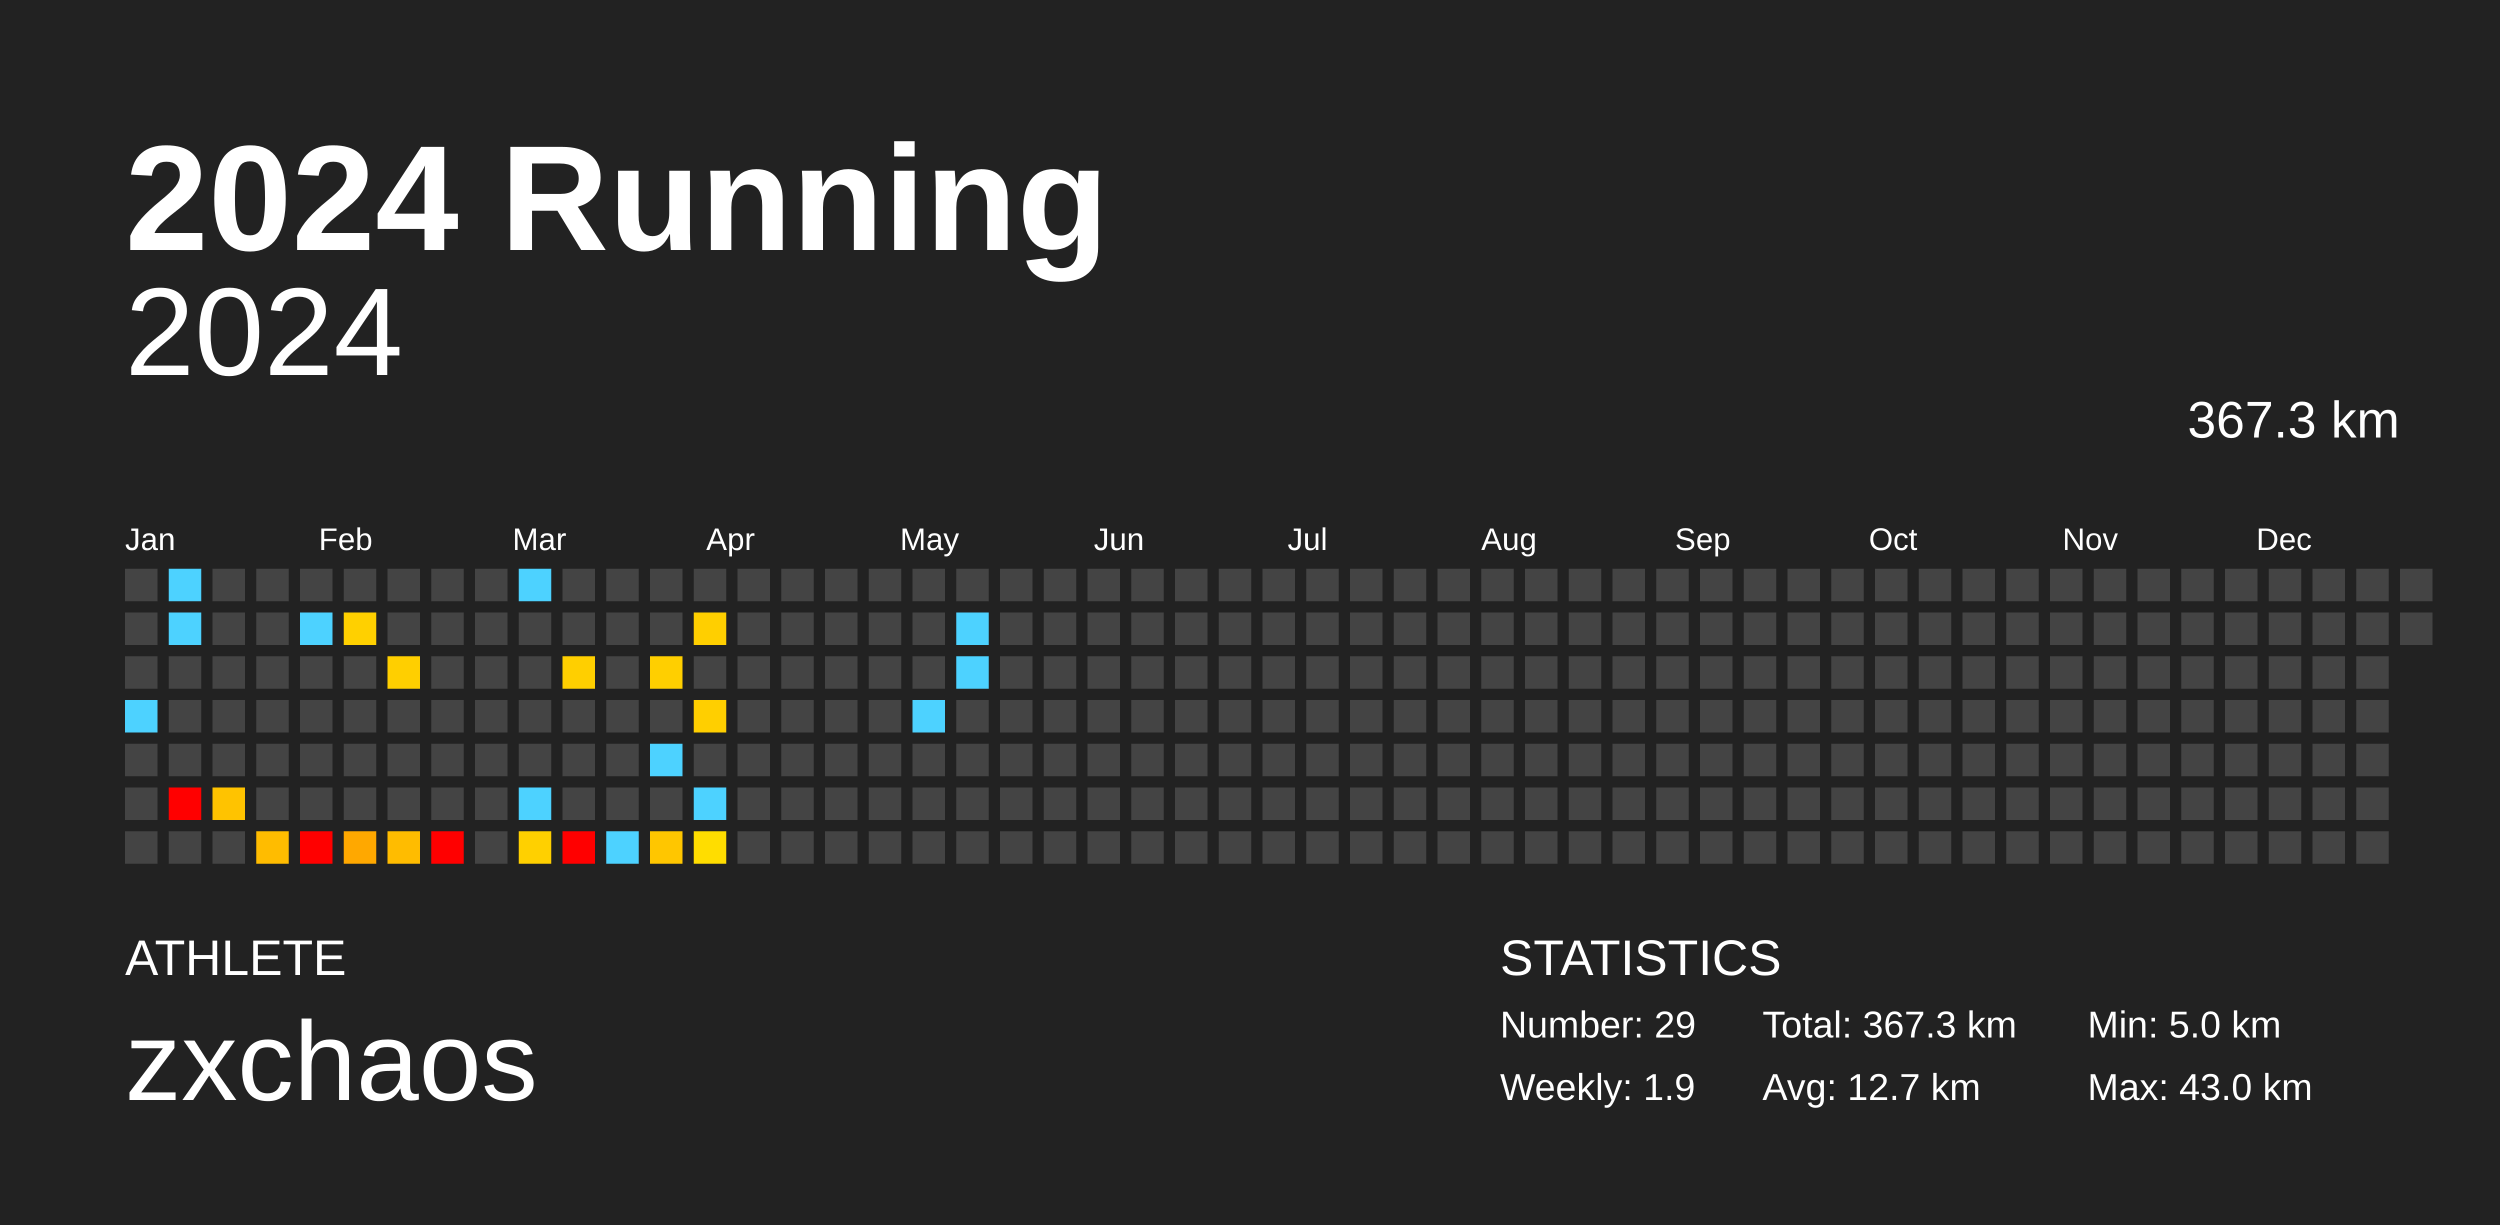
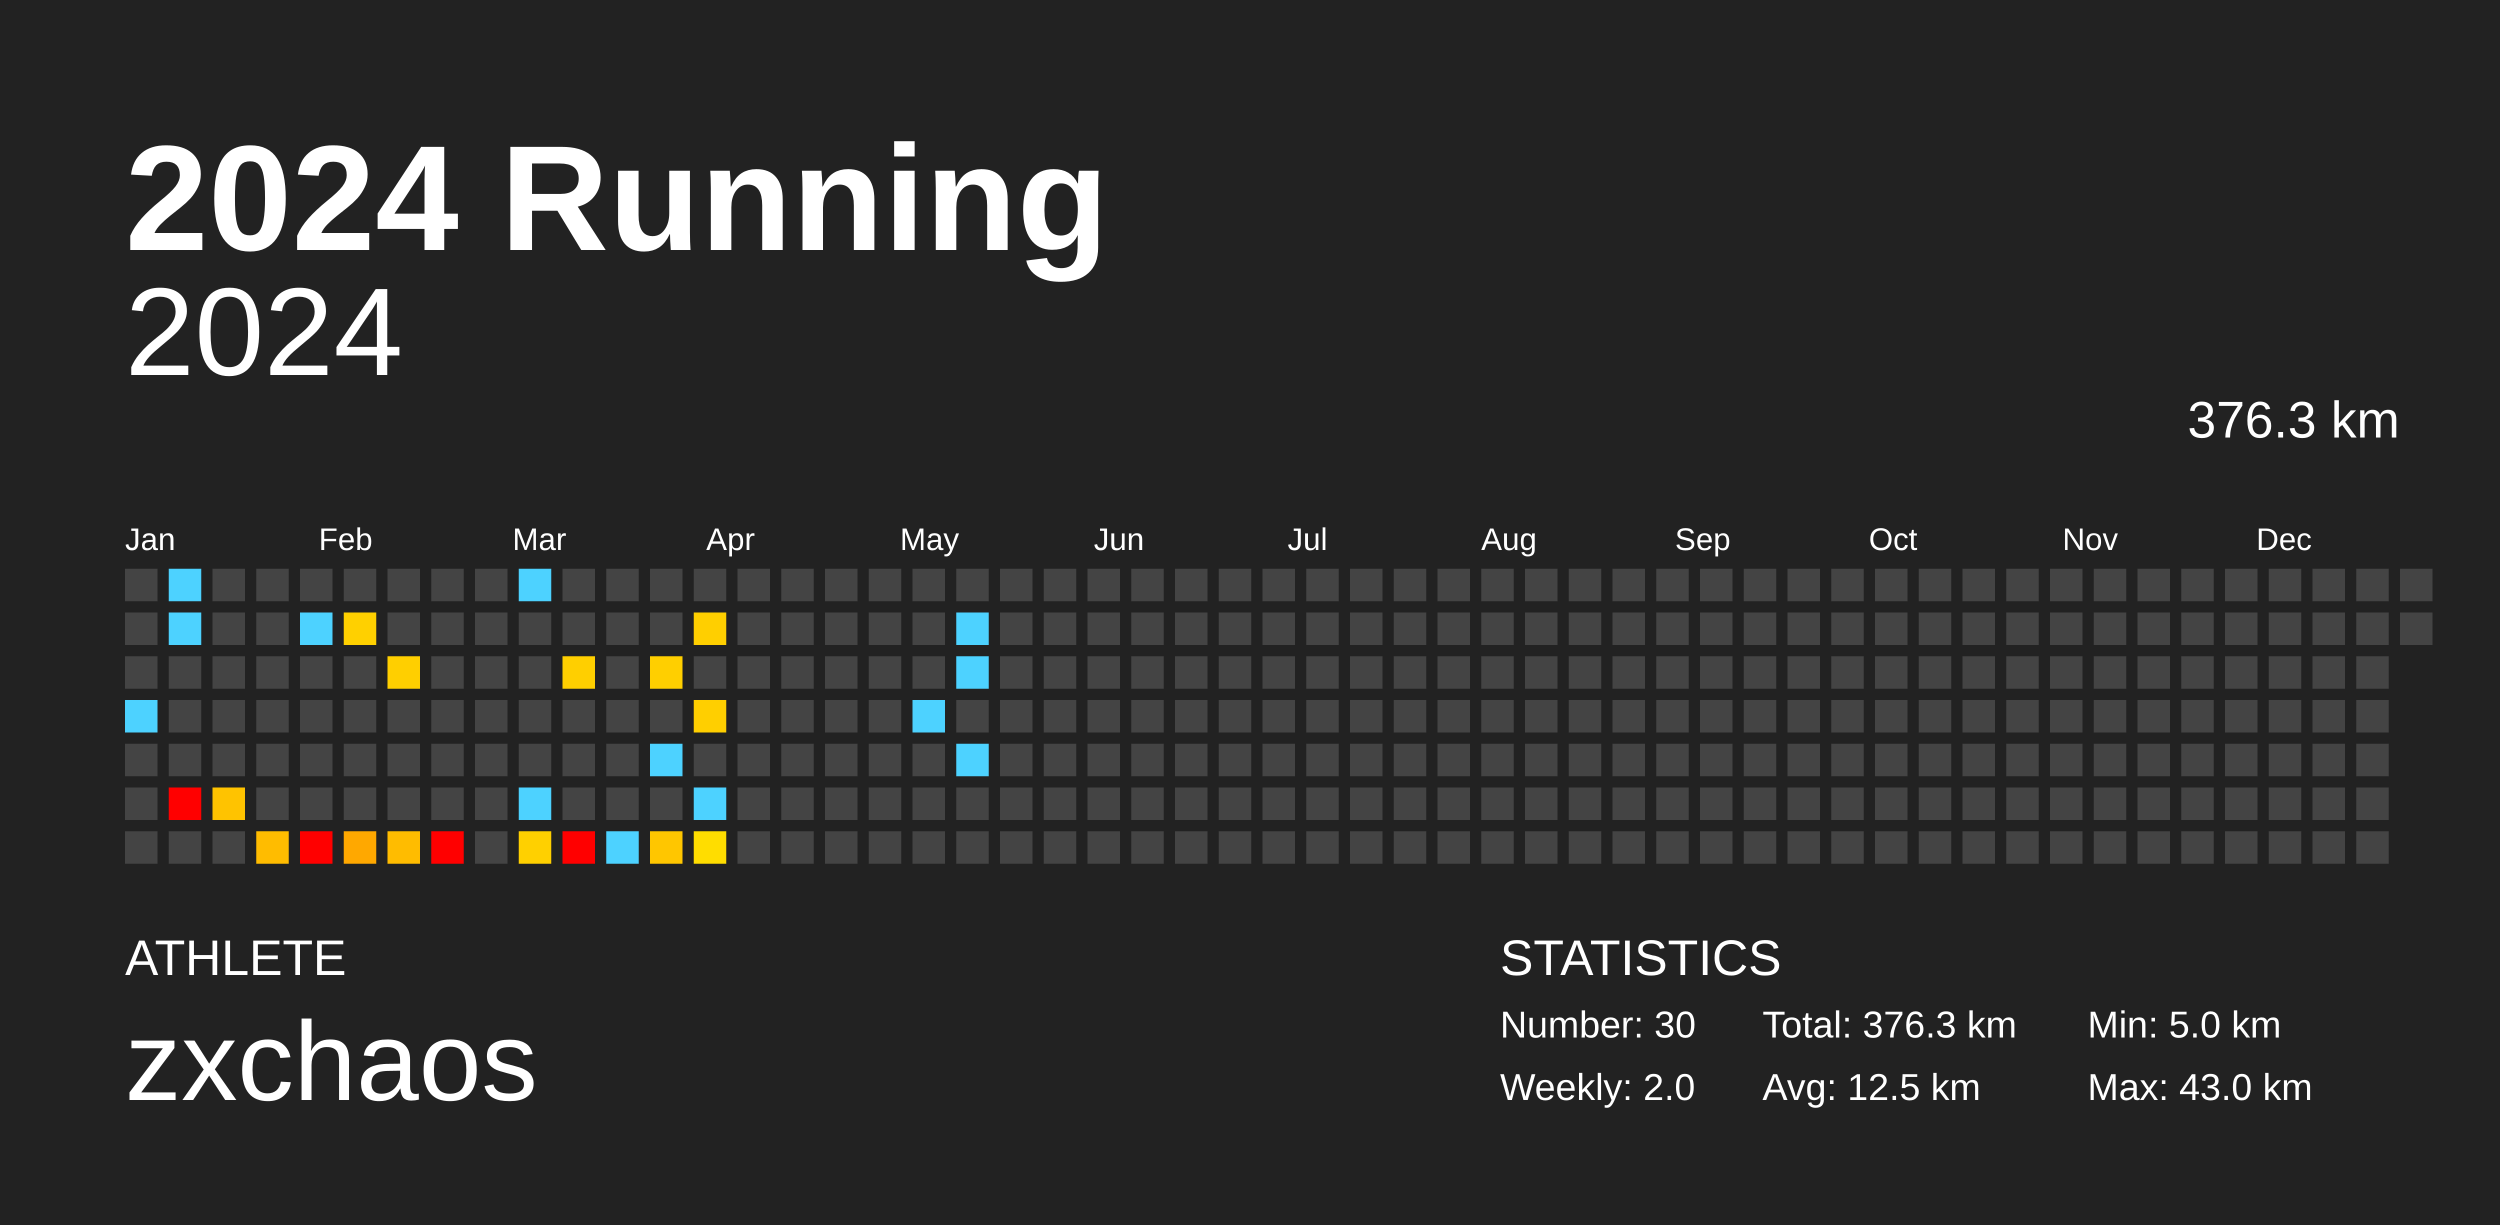
<svg xmlns="http://www.w3.org/2000/svg" baseProfile="full" height="98mm" version="1.1" viewBox="0,0,200,98" width="200mm">
  <defs />
  <rect fill="#222222" height="98" width="200" x="0" y="0" />
  <text fill="#FFFFFF" style="font-size:12px; font-family:Arial; font-weight:bold;" x="10" y="20">2024 Running</text>
  <text fill="#FFFFFF" style="font-size:4px; font-family:Arial" x="10" y="78">ATHLETE</text>
  <text fill="#FFFFFF" style="font-size:9px; font-family:Arial" x="10" y="88">zxchaos</text>
  <text fill="#FFFFFF" style="font-size:4px; font-family:Arial" x="120" y="78">STATISTICS</text>
-   <text fill="#FFFFFF" style="font-size:3px; font-family:Arial" x="120" y="83">Number: 29</text>
-   <text fill="#FFFFFF" style="font-size:3px; font-family:Arial" x="120" y="88">Weekly: 1.9</text>
-   <text fill="#FFFFFF" style="font-size:3px; font-family:Arial" x="141" y="83">Total: 367.3 km</text>
-   <text fill="#FFFFFF" style="font-size:3px; font-family:Arial" x="141" y="88">Avg: 12.7 km</text>
+   <text fill="#FFFFFF" style="font-size:3px; font-family:Arial" x="120" y="83">Number: 30</text>
+   <text fill="#FFFFFF" style="font-size:3px; font-family:Arial" x="120" y="88">Weekly: 2.0</text>
+   <text fill="#FFFFFF" style="font-size:3px; font-family:Arial" x="141" y="83">Total: 376.3 km</text>
+   <text fill="#FFFFFF" style="font-size:3px; font-family:Arial" x="141" y="88">Avg: 12.5 km</text>
  <text fill="#FFFFFF" style="font-size:3px; font-family:Arial" x="167" y="83">Min: 5.0 km</text>
  <text fill="#FFFFFF" style="font-size:3px; font-family:Arial" x="167" y="88">Max: 43.0 km</text>
  <text alignment-baseline="hanging" fill="#FFFFFF" style="font-size:10.0px; font-family:Arial;" x="10" y="30">2024</text>
-   <text alignment-baseline="hanging" fill="#FFFFFF" style="font-size:4.125px; font-family:Arial;" x="175" y="35">367.3 km</text>
+   <text alignment-baseline="hanging" fill="#FFFFFF" style="font-size:4.125px; font-family:Arial;" x="175" y="35">376.3 km</text>
  <text fill="#FFFFFF" style="font-size:2.5px; font-family:Arial" x="10.0" y="44">Jan</text>
  <text fill="#FFFFFF" style="font-size:2.5px; font-family:Arial" x="25.5" y="44">Feb</text>
  <text fill="#FFFFFF" style="font-size:2.5px; font-family:Arial" x="41.0" y="44">Mar</text>
  <text fill="#FFFFFF" style="font-size:2.5px; font-family:Arial" x="56.5" y="44">Apr</text>
  <text fill="#FFFFFF" style="font-size:2.5px; font-family:Arial" x="72.0" y="44">May</text>
  <text fill="#FFFFFF" style="font-size:2.5px; font-family:Arial" x="87.5" y="44">Jun</text>
  <text fill="#FFFFFF" style="font-size:2.5px; font-family:Arial" x="103.0" y="44">Jul</text>
  <text fill="#FFFFFF" style="font-size:2.5px; font-family:Arial" x="118.5" y="44">Aug</text>
  <text fill="#FFFFFF" style="font-size:2.5px; font-family:Arial" x="134.0" y="44">Sep</text>
  <text fill="#FFFFFF" style="font-size:2.5px; font-family:Arial" x="149.5" y="44">Oct</text>
  <text fill="#FFFFFF" style="font-size:2.5px; font-family:Arial" x="165.0" y="44">Nov</text>
  <text fill="#FFFFFF" style="font-size:2.5px; font-family:Arial" x="180.5" y="44">Dec</text>
  <rect fill="#444444" height="2.6" width="2.6" x="10.0" y="45.5" />
  <rect fill="#444444" height="2.6" width="2.6" x="10.0" y="49.0" />
  <rect fill="#444444" height="2.6" width="2.6" x="10.0" y="52.5" />
  <rect fill="#4dd2ff" height="2.6" width="2.6" x="10.0" y="56.0" />
  <rect fill="#444444" height="2.6" width="2.6" x="10.0" y="59.5" />
  <rect fill="#444444" height="2.6" width="2.6" x="10.0" y="63.0" />
  <rect fill="#444444" height="2.6" width="2.6" x="10.0" y="66.5" />
  <rect fill="#4dd2ff" height="2.6" width="2.6" x="13.5" y="45.5" />
  <rect fill="#4dd2ff" height="2.6" width="2.6" x="13.5" y="49.0" />
  <rect fill="#444444" height="2.6" width="2.6" x="13.5" y="52.5" />
  <rect fill="#444444" height="2.6" width="2.6" x="13.5" y="56.0" />
  <rect fill="#444444" height="2.6" width="2.6" x="13.5" y="59.5" />
  <rect fill="red" height="2.6" width="2.6" x="13.5" y="63.0" />
  <rect fill="#444444" height="2.6" width="2.6" x="13.5" y="66.5" />
  <rect fill="#444444" height="2.6" width="2.6" x="17.0" y="45.5" />
  <rect fill="#444444" height="2.6" width="2.6" x="17.0" y="49.0" />
  <rect fill="#444444" height="2.6" width="2.6" x="17.0" y="52.5" />
  <rect fill="#444444" height="2.6" width="2.6" x="17.0" y="56.0" />
  <rect fill="#444444" height="2.6" width="2.6" x="17.0" y="59.5" />
  <rect fill="#ffc300" height="2.6" width="2.6" x="17.0" y="63.0" />
  <rect fill="#444444" height="2.6" width="2.6" x="17.0" y="66.5" />
  <rect fill="#444444" height="2.6" width="2.6" x="20.5" y="45.5" />
  <rect fill="#444444" height="2.6" width="2.6" x="20.5" y="49.0" />
  <rect fill="#444444" height="2.6" width="2.6" x="20.5" y="52.5" />
  <rect fill="#444444" height="2.6" width="2.6" x="20.5" y="56.0" />
  <rect fill="#444444" height="2.6" width="2.6" x="20.5" y="59.5" />
  <rect fill="#444444" height="2.6" width="2.6" x="20.5" y="63.0" />
  <rect fill="#ffbc00" height="2.6" width="2.6" x="20.5" y="66.5" />
  <rect fill="#444444" height="2.6" width="2.6" x="24.0" y="45.5" />
  <rect fill="#4dd2ff" height="2.6" width="2.6" x="24.0" y="49.0" />
  <rect fill="#444444" height="2.6" width="2.6" x="24.0" y="52.5" />
  <rect fill="#444444" height="2.6" width="2.6" x="24.0" y="56.0" />
  <rect fill="#444444" height="2.6" width="2.6" x="24.0" y="59.5" />
  <rect fill="#444444" height="2.6" width="2.6" x="24.0" y="63.0" />
  <rect fill="red" height="2.6" width="2.6" x="24.0" y="66.5" />
  <rect fill="#444444" height="2.6" width="2.6" x="27.5" y="45.5" />
  <rect fill="#ffd000" height="2.6" width="2.6" x="27.5" y="49.0" />
  <rect fill="#444444" height="2.6" width="2.6" x="27.5" y="52.5" />
  <rect fill="#444444" height="2.6" width="2.6" x="27.5" y="56.0" />
  <rect fill="#444444" height="2.6" width="2.6" x="27.5" y="59.5" />
  <rect fill="#444444" height="2.6" width="2.6" x="27.5" y="63.0" />
  <rect fill="#ffa800" height="2.6" width="2.6" x="27.5" y="66.5" />
  <rect fill="#444444" height="2.6" width="2.6" x="31.0" y="45.5" />
  <rect fill="#444444" height="2.6" width="2.6" x="31.0" y="49.0" />
  <rect fill="#ffcf00" height="2.6" width="2.6" x="31.0" y="52.5" />
  <rect fill="#444444" height="2.6" width="2.6" x="31.0" y="56.0" />
  <rect fill="#444444" height="2.6" width="2.6" x="31.0" y="59.5" />
  <rect fill="#444444" height="2.6" width="2.6" x="31.0" y="63.0" />
  <rect fill="#ffbc00" height="2.6" width="2.6" x="31.0" y="66.5" />
  <rect fill="#444444" height="2.6" width="2.6" x="34.5" y="45.5" />
  <rect fill="#444444" height="2.6" width="2.6" x="34.5" y="49.0" />
  <rect fill="#444444" height="2.6" width="2.6" x="34.5" y="52.5" />
  <rect fill="#444444" height="2.6" width="2.6" x="34.5" y="56.0" />
  <rect fill="#444444" height="2.6" width="2.6" x="34.5" y="59.5" />
  <rect fill="#444444" height="2.6" width="2.6" x="34.5" y="63.0" />
  <rect fill="red" height="2.6" width="2.6" x="34.5" y="66.5" />
  <rect fill="#444444" height="2.6" width="2.6" x="38.0" y="45.5" />
  <rect fill="#444444" height="2.6" width="2.6" x="38.0" y="49.0" />
  <rect fill="#444444" height="2.6" width="2.6" x="38.0" y="52.5" />
  <rect fill="#444444" height="2.6" width="2.6" x="38.0" y="56.0" />
  <rect fill="#444444" height="2.6" width="2.6" x="38.0" y="59.5" />
  <rect fill="#444444" height="2.6" width="2.6" x="38.0" y="63.0" />
  <rect fill="#444444" height="2.6" width="2.6" x="38.0" y="66.5" />
  <rect fill="#4dd2ff" height="2.6" width="2.6" x="41.5" y="45.5" />
  <rect fill="#444444" height="2.6" width="2.6" x="41.5" y="49.0" />
  <rect fill="#444444" height="2.6" width="2.6" x="41.5" y="52.5" />
  <rect fill="#444444" height="2.6" width="2.6" x="41.5" y="56.0" />
  <rect fill="#444444" height="2.6" width="2.6" x="41.5" y="59.5" />
  <rect fill="#4dd2ff" height="2.6" width="2.6" x="41.5" y="63.0" />
  <rect fill="#ffd000" height="2.6" width="2.6" x="41.5" y="66.5" />
  <rect fill="#444444" height="2.6" width="2.6" x="45.0" y="45.5" />
  <rect fill="#444444" height="2.6" width="2.6" x="45.0" y="49.0" />
  <rect fill="#ffcf00" height="2.6" width="2.6" x="45.0" y="52.5" />
  <rect fill="#444444" height="2.6" width="2.6" x="45.0" y="56.0" />
  <rect fill="#444444" height="2.6" width="2.6" x="45.0" y="59.5" />
  <rect fill="#444444" height="2.6" width="2.6" x="45.0" y="63.0" />
  <rect fill="red" height="2.6" width="2.6" x="45.0" y="66.5" />
  <rect fill="#444444" height="2.6" width="2.6" x="48.5" y="45.5" />
  <rect fill="#444444" height="2.6" width="2.6" x="48.5" y="49.0" />
  <rect fill="#444444" height="2.6" width="2.6" x="48.5" y="52.5" />
  <rect fill="#444444" height="2.6" width="2.6" x="48.5" y="56.0" />
  <rect fill="#444444" height="2.6" width="2.6" x="48.5" y="59.5" />
  <rect fill="#444444" height="2.6" width="2.6" x="48.5" y="63.0" />
  <rect fill="#4dd2ff" height="2.6" width="2.6" x="48.5" y="66.5" />
  <rect fill="#444444" height="2.6" width="2.6" x="52.0" y="45.5" />
  <rect fill="#444444" height="2.6" width="2.6" x="52.0" y="49.0" />
  <rect fill="#ffcf00" height="2.6" width="2.6" x="52.0" y="52.5" />
  <rect fill="#444444" height="2.6" width="2.6" x="52.0" y="56.0" />
  <rect fill="#4dd2ff" height="2.6" width="2.6" x="52.0" y="59.5" />
  <rect fill="#444444" height="2.6" width="2.6" x="52.0" y="63.0" />
  <rect fill="#ffc600" height="2.6" width="2.6" x="52.0" y="66.5" />
  <rect fill="#444444" height="2.6" width="2.6" x="55.5" y="45.5" />
  <rect fill="#ffcf00" height="2.6" width="2.6" x="55.5" y="49.0" />
  <rect fill="#444444" height="2.6" width="2.6" x="55.5" y="52.5" />
  <rect fill="#ffcf00" height="2.6" width="2.6" x="55.5" y="56.0" />
  <rect fill="#444444" height="2.6" width="2.6" x="55.5" y="59.5" />
  <rect fill="#4dd2ff" height="2.6" width="2.6" x="55.5" y="63.0" />
  <rect fill="#ffdd00" height="2.6" width="2.6" x="55.5" y="66.5" />
  <rect fill="#444444" height="2.6" width="2.6" x="59.0" y="45.5" />
  <rect fill="#444444" height="2.6" width="2.6" x="59.0" y="49.0" />
  <rect fill="#444444" height="2.6" width="2.6" x="59.0" y="52.5" />
  <rect fill="#444444" height="2.6" width="2.6" x="59.0" y="56.0" />
  <rect fill="#444444" height="2.6" width="2.6" x="59.0" y="59.5" />
  <rect fill="#444444" height="2.6" width="2.6" x="59.0" y="63.0" />
  <rect fill="#444444" height="2.6" width="2.6" x="59.0" y="66.5" />
  <rect fill="#444444" height="2.6" width="2.6" x="62.5" y="45.5" />
  <rect fill="#444444" height="2.6" width="2.6" x="62.5" y="49.0" />
  <rect fill="#444444" height="2.6" width="2.6" x="62.5" y="52.5" />
  <rect fill="#444444" height="2.6" width="2.6" x="62.5" y="56.0" />
  <rect fill="#444444" height="2.6" width="2.6" x="62.5" y="59.5" />
  <rect fill="#444444" height="2.6" width="2.6" x="62.5" y="63.0" />
  <rect fill="#444444" height="2.6" width="2.6" x="62.5" y="66.5" />
  <rect fill="#444444" height="2.6" width="2.6" x="66.0" y="45.5" />
  <rect fill="#444444" height="2.6" width="2.6" x="66.0" y="49.0" />
  <rect fill="#444444" height="2.6" width="2.6" x="66.0" y="52.5" />
  <rect fill="#444444" height="2.6" width="2.6" x="66.0" y="56.0" />
  <rect fill="#444444" height="2.6" width="2.6" x="66.0" y="59.5" />
  <rect fill="#444444" height="2.6" width="2.6" x="66.0" y="63.0" />
  <rect fill="#444444" height="2.6" width="2.6" x="66.0" y="66.5" />
  <rect fill="#444444" height="2.6" width="2.6" x="69.5" y="45.5" />
  <rect fill="#444444" height="2.6" width="2.6" x="69.5" y="49.0" />
  <rect fill="#444444" height="2.6" width="2.6" x="69.5" y="52.5" />
  <rect fill="#444444" height="2.6" width="2.6" x="69.5" y="56.0" />
  <rect fill="#444444" height="2.6" width="2.6" x="69.5" y="59.5" />
  <rect fill="#444444" height="2.6" width="2.6" x="69.5" y="63.0" />
  <rect fill="#444444" height="2.6" width="2.6" x="69.5" y="66.5" />
  <rect fill="#444444" height="2.6" width="2.6" x="73.0" y="45.5" />
  <rect fill="#444444" height="2.6" width="2.6" x="73.0" y="49.0" />
  <rect fill="#444444" height="2.6" width="2.6" x="73.0" y="52.5" />
  <rect fill="#4dd2ff" height="2.6" width="2.6" x="73.0" y="56.0" />
  <rect fill="#444444" height="2.6" width="2.6" x="73.0" y="59.5" />
  <rect fill="#444444" height="2.6" width="2.6" x="73.0" y="63.0" />
  <rect fill="#444444" height="2.6" width="2.6" x="73.0" y="66.5" />
  <rect fill="#444444" height="2.6" width="2.6" x="76.5" y="45.5" />
  <rect fill="#4dd2ff" height="2.6" width="2.6" x="76.5" y="49.0" />
  <rect fill="#4dd2ff" height="2.6" width="2.6" x="76.5" y="52.5" />
  <rect fill="#444444" height="2.6" width="2.6" x="76.5" y="56.0" />
-   <rect fill="#444444" height="2.6" width="2.6" x="76.5" y="59.5" />
+   <rect fill="#4dd2ff" height="2.6" width="2.6" x="76.5" y="59.5" />
  <rect fill="#444444" height="2.6" width="2.6" x="76.5" y="63.0" />
  <rect fill="#444444" height="2.6" width="2.6" x="76.5" y="66.5" />
  <rect fill="#444444" height="2.6" width="2.6" x="80.0" y="45.5" />
  <rect fill="#444444" height="2.6" width="2.6" x="80.0" y="49.0" />
  <rect fill="#444444" height="2.6" width="2.6" x="80.0" y="52.5" />
  <rect fill="#444444" height="2.6" width="2.6" x="80.0" y="56.0" />
  <rect fill="#444444" height="2.6" width="2.6" x="80.0" y="59.5" />
  <rect fill="#444444" height="2.6" width="2.6" x="80.0" y="63.0" />
  <rect fill="#444444" height="2.6" width="2.6" x="80.0" y="66.5" />
  <rect fill="#444444" height="2.6" width="2.6" x="83.5" y="45.5" />
  <rect fill="#444444" height="2.6" width="2.6" x="83.5" y="49.0" />
  <rect fill="#444444" height="2.6" width="2.6" x="83.5" y="52.5" />
  <rect fill="#444444" height="2.6" width="2.6" x="83.5" y="56.0" />
  <rect fill="#444444" height="2.6" width="2.6" x="83.5" y="59.5" />
  <rect fill="#444444" height="2.6" width="2.6" x="83.5" y="63.0" />
  <rect fill="#444444" height="2.6" width="2.6" x="83.5" y="66.5" />
  <rect fill="#444444" height="2.6" width="2.6" x="87.0" y="45.5" />
  <rect fill="#444444" height="2.6" width="2.6" x="87.0" y="49.0" />
  <rect fill="#444444" height="2.6" width="2.6" x="87.0" y="52.5" />
  <rect fill="#444444" height="2.6" width="2.6" x="87.0" y="56.0" />
  <rect fill="#444444" height="2.6" width="2.6" x="87.0" y="59.5" />
  <rect fill="#444444" height="2.6" width="2.6" x="87.0" y="63.0" />
  <rect fill="#444444" height="2.6" width="2.6" x="87.0" y="66.5" />
  <rect fill="#444444" height="2.6" width="2.6" x="90.5" y="45.5" />
  <rect fill="#444444" height="2.6" width="2.6" x="90.5" y="49.0" />
  <rect fill="#444444" height="2.6" width="2.6" x="90.5" y="52.5" />
  <rect fill="#444444" height="2.6" width="2.6" x="90.5" y="56.0" />
  <rect fill="#444444" height="2.6" width="2.6" x="90.5" y="59.5" />
  <rect fill="#444444" height="2.6" width="2.6" x="90.5" y="63.0" />
  <rect fill="#444444" height="2.6" width="2.6" x="90.5" y="66.5" />
  <rect fill="#444444" height="2.6" width="2.6" x="94.0" y="45.5" />
  <rect fill="#444444" height="2.6" width="2.6" x="94.0" y="49.0" />
  <rect fill="#444444" height="2.6" width="2.6" x="94.0" y="52.5" />
  <rect fill="#444444" height="2.6" width="2.6" x="94.0" y="56.0" />
  <rect fill="#444444" height="2.6" width="2.6" x="94.0" y="59.5" />
  <rect fill="#444444" height="2.6" width="2.6" x="94.0" y="63.0" />
  <rect fill="#444444" height="2.6" width="2.6" x="94.0" y="66.5" />
  <rect fill="#444444" height="2.6" width="2.6" x="97.5" y="45.5" />
  <rect fill="#444444" height="2.6" width="2.6" x="97.5" y="49.0" />
  <rect fill="#444444" height="2.6" width="2.6" x="97.5" y="52.5" />
  <rect fill="#444444" height="2.6" width="2.6" x="97.5" y="56.0" />
  <rect fill="#444444" height="2.6" width="2.6" x="97.5" y="59.5" />
  <rect fill="#444444" height="2.6" width="2.6" x="97.5" y="63.0" />
  <rect fill="#444444" height="2.6" width="2.6" x="97.5" y="66.5" />
  <rect fill="#444444" height="2.6" width="2.6" x="101.0" y="45.5" />
  <rect fill="#444444" height="2.6" width="2.6" x="101.0" y="49.0" />
  <rect fill="#444444" height="2.6" width="2.6" x="101.0" y="52.5" />
  <rect fill="#444444" height="2.6" width="2.6" x="101.0" y="56.0" />
  <rect fill="#444444" height="2.6" width="2.6" x="101.0" y="59.5" />
  <rect fill="#444444" height="2.6" width="2.6" x="101.0" y="63.0" />
  <rect fill="#444444" height="2.6" width="2.6" x="101.0" y="66.5" />
  <rect fill="#444444" height="2.6" width="2.6" x="104.5" y="45.5" />
  <rect fill="#444444" height="2.6" width="2.6" x="104.5" y="49.0" />
  <rect fill="#444444" height="2.6" width="2.6" x="104.5" y="52.5" />
  <rect fill="#444444" height="2.6" width="2.6" x="104.5" y="56.0" />
  <rect fill="#444444" height="2.6" width="2.6" x="104.5" y="59.5" />
  <rect fill="#444444" height="2.6" width="2.6" x="104.5" y="63.0" />
  <rect fill="#444444" height="2.6" width="2.6" x="104.5" y="66.5" />
  <rect fill="#444444" height="2.6" width="2.6" x="108.0" y="45.5" />
  <rect fill="#444444" height="2.6" width="2.6" x="108.0" y="49.0" />
  <rect fill="#444444" height="2.6" width="2.6" x="108.0" y="52.5" />
  <rect fill="#444444" height="2.6" width="2.6" x="108.0" y="56.0" />
  <rect fill="#444444" height="2.6" width="2.6" x="108.0" y="59.5" />
  <rect fill="#444444" height="2.6" width="2.6" x="108.0" y="63.0" />
  <rect fill="#444444" height="2.6" width="2.6" x="108.0" y="66.5" />
  <rect fill="#444444" height="2.6" width="2.6" x="111.5" y="45.5" />
  <rect fill="#444444" height="2.6" width="2.6" x="111.5" y="49.0" />
  <rect fill="#444444" height="2.6" width="2.6" x="111.5" y="52.5" />
  <rect fill="#444444" height="2.6" width="2.6" x="111.5" y="56.0" />
  <rect fill="#444444" height="2.6" width="2.6" x="111.5" y="59.5" />
  <rect fill="#444444" height="2.6" width="2.6" x="111.5" y="63.0" />
  <rect fill="#444444" height="2.6" width="2.6" x="111.5" y="66.5" />
  <rect fill="#444444" height="2.6" width="2.6" x="115.0" y="45.5" />
  <rect fill="#444444" height="2.6" width="2.6" x="115.0" y="49.0" />
  <rect fill="#444444" height="2.6" width="2.6" x="115.0" y="52.5" />
  <rect fill="#444444" height="2.6" width="2.6" x="115.0" y="56.0" />
  <rect fill="#444444" height="2.6" width="2.6" x="115.0" y="59.5" />
  <rect fill="#444444" height="2.6" width="2.6" x="115.0" y="63.0" />
  <rect fill="#444444" height="2.6" width="2.6" x="115.0" y="66.5" />
  <rect fill="#444444" height="2.6" width="2.6" x="118.5" y="45.5" />
  <rect fill="#444444" height="2.6" width="2.6" x="118.5" y="49.0" />
  <rect fill="#444444" height="2.6" width="2.6" x="118.5" y="52.5" />
  <rect fill="#444444" height="2.6" width="2.6" x="118.5" y="56.0" />
  <rect fill="#444444" height="2.6" width="2.6" x="118.5" y="59.5" />
  <rect fill="#444444" height="2.6" width="2.6" x="118.5" y="63.0" />
  <rect fill="#444444" height="2.6" width="2.6" x="118.5" y="66.5" />
  <rect fill="#444444" height="2.6" width="2.6" x="122.0" y="45.5" />
  <rect fill="#444444" height="2.6" width="2.6" x="122.0" y="49.0" />
  <rect fill="#444444" height="2.6" width="2.6" x="122.0" y="52.5" />
  <rect fill="#444444" height="2.6" width="2.6" x="122.0" y="56.0" />
  <rect fill="#444444" height="2.6" width="2.6" x="122.0" y="59.5" />
  <rect fill="#444444" height="2.6" width="2.6" x="122.0" y="63.0" />
  <rect fill="#444444" height="2.6" width="2.6" x="122.0" y="66.5" />
  <rect fill="#444444" height="2.6" width="2.6" x="125.5" y="45.5" />
  <rect fill="#444444" height="2.6" width="2.6" x="125.5" y="49.0" />
  <rect fill="#444444" height="2.6" width="2.6" x="125.5" y="52.5" />
  <rect fill="#444444" height="2.6" width="2.6" x="125.5" y="56.0" />
  <rect fill="#444444" height="2.6" width="2.6" x="125.5" y="59.5" />
  <rect fill="#444444" height="2.6" width="2.6" x="125.5" y="63.0" />
  <rect fill="#444444" height="2.6" width="2.6" x="125.5" y="66.5" />
  <rect fill="#444444" height="2.6" width="2.6" x="129.0" y="45.5" />
  <rect fill="#444444" height="2.6" width="2.6" x="129.0" y="49.0" />
  <rect fill="#444444" height="2.6" width="2.6" x="129.0" y="52.5" />
  <rect fill="#444444" height="2.6" width="2.6" x="129.0" y="56.0" />
  <rect fill="#444444" height="2.6" width="2.6" x="129.0" y="59.5" />
  <rect fill="#444444" height="2.6" width="2.6" x="129.0" y="63.0" />
  <rect fill="#444444" height="2.6" width="2.6" x="129.0" y="66.5" />
  <rect fill="#444444" height="2.6" width="2.6" x="132.5" y="45.5" />
  <rect fill="#444444" height="2.6" width="2.6" x="132.5" y="49.0" />
  <rect fill="#444444" height="2.6" width="2.6" x="132.5" y="52.5" />
  <rect fill="#444444" height="2.6" width="2.6" x="132.5" y="56.0" />
  <rect fill="#444444" height="2.6" width="2.6" x="132.5" y="59.5" />
  <rect fill="#444444" height="2.6" width="2.6" x="132.5" y="63.0" />
  <rect fill="#444444" height="2.6" width="2.6" x="132.5" y="66.5" />
  <rect fill="#444444" height="2.6" width="2.6" x="136.0" y="45.5" />
  <rect fill="#444444" height="2.6" width="2.6" x="136.0" y="49.0" />
  <rect fill="#444444" height="2.6" width="2.6" x="136.0" y="52.5" />
  <rect fill="#444444" height="2.6" width="2.6" x="136.0" y="56.0" />
  <rect fill="#444444" height="2.6" width="2.6" x="136.0" y="59.5" />
  <rect fill="#444444" height="2.6" width="2.6" x="136.0" y="63.0" />
  <rect fill="#444444" height="2.6" width="2.6" x="136.0" y="66.5" />
  <rect fill="#444444" height="2.6" width="2.6" x="139.5" y="45.5" />
  <rect fill="#444444" height="2.6" width="2.6" x="139.5" y="49.0" />
  <rect fill="#444444" height="2.6" width="2.6" x="139.5" y="52.5" />
  <rect fill="#444444" height="2.6" width="2.6" x="139.5" y="56.0" />
  <rect fill="#444444" height="2.6" width="2.6" x="139.5" y="59.5" />
  <rect fill="#444444" height="2.6" width="2.6" x="139.5" y="63.0" />
  <rect fill="#444444" height="2.6" width="2.6" x="139.5" y="66.5" />
  <rect fill="#444444" height="2.6" width="2.6" x="143.0" y="45.5" />
  <rect fill="#444444" height="2.6" width="2.6" x="143.0" y="49.0" />
  <rect fill="#444444" height="2.6" width="2.6" x="143.0" y="52.5" />
  <rect fill="#444444" height="2.6" width="2.6" x="143.0" y="56.0" />
  <rect fill="#444444" height="2.6" width="2.6" x="143.0" y="59.5" />
  <rect fill="#444444" height="2.6" width="2.6" x="143.0" y="63.0" />
  <rect fill="#444444" height="2.6" width="2.6" x="143.0" y="66.5" />
  <rect fill="#444444" height="2.6" width="2.6" x="146.5" y="45.5" />
  <rect fill="#444444" height="2.6" width="2.6" x="146.5" y="49.0" />
  <rect fill="#444444" height="2.6" width="2.6" x="146.5" y="52.5" />
  <rect fill="#444444" height="2.6" width="2.6" x="146.5" y="56.0" />
  <rect fill="#444444" height="2.6" width="2.6" x="146.5" y="59.5" />
  <rect fill="#444444" height="2.6" width="2.6" x="146.5" y="63.0" />
  <rect fill="#444444" height="2.6" width="2.6" x="146.5" y="66.5" />
  <rect fill="#444444" height="2.6" width="2.6" x="150.0" y="45.5" />
  <rect fill="#444444" height="2.6" width="2.6" x="150.0" y="49.0" />
  <rect fill="#444444" height="2.6" width="2.6" x="150.0" y="52.5" />
  <rect fill="#444444" height="2.6" width="2.6" x="150.0" y="56.0" />
  <rect fill="#444444" height="2.6" width="2.6" x="150.0" y="59.5" />
  <rect fill="#444444" height="2.6" width="2.6" x="150.0" y="63.0" />
  <rect fill="#444444" height="2.6" width="2.6" x="150.0" y="66.5" />
  <rect fill="#444444" height="2.6" width="2.6" x="153.5" y="45.5" />
  <rect fill="#444444" height="2.6" width="2.6" x="153.5" y="49.0" />
  <rect fill="#444444" height="2.6" width="2.6" x="153.5" y="52.5" />
  <rect fill="#444444" height="2.6" width="2.6" x="153.5" y="56.0" />
  <rect fill="#444444" height="2.6" width="2.6" x="153.5" y="59.5" />
  <rect fill="#444444" height="2.6" width="2.6" x="153.5" y="63.0" />
  <rect fill="#444444" height="2.6" width="2.6" x="153.5" y="66.5" />
  <rect fill="#444444" height="2.6" width="2.6" x="157.0" y="45.5" />
  <rect fill="#444444" height="2.6" width="2.6" x="157.0" y="49.0" />
  <rect fill="#444444" height="2.6" width="2.6" x="157.0" y="52.5" />
  <rect fill="#444444" height="2.6" width="2.6" x="157.0" y="56.0" />
  <rect fill="#444444" height="2.6" width="2.6" x="157.0" y="59.5" />
  <rect fill="#444444" height="2.6" width="2.6" x="157.0" y="63.0" />
  <rect fill="#444444" height="2.6" width="2.6" x="157.0" y="66.5" />
  <rect fill="#444444" height="2.6" width="2.6" x="160.5" y="45.5" />
  <rect fill="#444444" height="2.6" width="2.6" x="160.5" y="49.0" />
  <rect fill="#444444" height="2.6" width="2.6" x="160.5" y="52.5" />
  <rect fill="#444444" height="2.6" width="2.6" x="160.5" y="56.0" />
  <rect fill="#444444" height="2.6" width="2.6" x="160.5" y="59.5" />
  <rect fill="#444444" height="2.6" width="2.6" x="160.5" y="63.0" />
  <rect fill="#444444" height="2.6" width="2.6" x="160.5" y="66.5" />
  <rect fill="#444444" height="2.6" width="2.6" x="164.0" y="45.5" />
  <rect fill="#444444" height="2.6" width="2.6" x="164.0" y="49.0" />
  <rect fill="#444444" height="2.6" width="2.6" x="164.0" y="52.5" />
  <rect fill="#444444" height="2.6" width="2.6" x="164.0" y="56.0" />
  <rect fill="#444444" height="2.6" width="2.6" x="164.0" y="59.5" />
  <rect fill="#444444" height="2.6" width="2.6" x="164.0" y="63.0" />
  <rect fill="#444444" height="2.6" width="2.6" x="164.0" y="66.5" />
  <rect fill="#444444" height="2.6" width="2.6" x="167.5" y="45.5" />
  <rect fill="#444444" height="2.6" width="2.6" x="167.5" y="49.0" />
  <rect fill="#444444" height="2.6" width="2.6" x="167.5" y="52.5" />
  <rect fill="#444444" height="2.6" width="2.6" x="167.5" y="56.0" />
  <rect fill="#444444" height="2.6" width="2.6" x="167.5" y="59.5" />
  <rect fill="#444444" height="2.6" width="2.6" x="167.5" y="63.0" />
  <rect fill="#444444" height="2.6" width="2.6" x="167.5" y="66.5" />
  <rect fill="#444444" height="2.6" width="2.6" x="171.0" y="45.5" />
  <rect fill="#444444" height="2.6" width="2.6" x="171.0" y="49.0" />
  <rect fill="#444444" height="2.6" width="2.6" x="171.0" y="52.5" />
  <rect fill="#444444" height="2.6" width="2.6" x="171.0" y="56.0" />
  <rect fill="#444444" height="2.6" width="2.6" x="171.0" y="59.5" />
  <rect fill="#444444" height="2.6" width="2.6" x="171.0" y="63.0" />
  <rect fill="#444444" height="2.6" width="2.6" x="171.0" y="66.5" />
  <rect fill="#444444" height="2.6" width="2.6" x="174.5" y="45.5" />
  <rect fill="#444444" height="2.6" width="2.6" x="174.5" y="49.0" />
  <rect fill="#444444" height="2.6" width="2.6" x="174.5" y="52.5" />
  <rect fill="#444444" height="2.6" width="2.6" x="174.5" y="56.0" />
  <rect fill="#444444" height="2.6" width="2.6" x="174.5" y="59.5" />
  <rect fill="#444444" height="2.6" width="2.6" x="174.5" y="63.0" />
  <rect fill="#444444" height="2.6" width="2.6" x="174.5" y="66.5" />
  <rect fill="#444444" height="2.6" width="2.6" x="178.0" y="45.5" />
  <rect fill="#444444" height="2.6" width="2.6" x="178.0" y="49.0" />
  <rect fill="#444444" height="2.6" width="2.6" x="178.0" y="52.5" />
  <rect fill="#444444" height="2.6" width="2.6" x="178.0" y="56.0" />
  <rect fill="#444444" height="2.6" width="2.6" x="178.0" y="59.5" />
  <rect fill="#444444" height="2.6" width="2.6" x="178.0" y="63.0" />
  <rect fill="#444444" height="2.6" width="2.6" x="178.0" y="66.5" />
  <rect fill="#444444" height="2.6" width="2.6" x="181.5" y="45.5" />
  <rect fill="#444444" height="2.6" width="2.6" x="181.5" y="49.0" />
  <rect fill="#444444" height="2.6" width="2.6" x="181.5" y="52.5" />
  <rect fill="#444444" height="2.6" width="2.6" x="181.5" y="56.0" />
  <rect fill="#444444" height="2.6" width="2.6" x="181.5" y="59.5" />
  <rect fill="#444444" height="2.6" width="2.6" x="181.5" y="63.0" />
  <rect fill="#444444" height="2.6" width="2.6" x="181.5" y="66.5" />
  <rect fill="#444444" height="2.6" width="2.6" x="185.0" y="45.5" />
  <rect fill="#444444" height="2.6" width="2.6" x="185.0" y="49.0" />
  <rect fill="#444444" height="2.6" width="2.6" x="185.0" y="52.5" />
  <rect fill="#444444" height="2.6" width="2.6" x="185.0" y="56.0" />
  <rect fill="#444444" height="2.6" width="2.6" x="185.0" y="59.5" />
  <rect fill="#444444" height="2.6" width="2.6" x="185.0" y="63.0" />
  <rect fill="#444444" height="2.6" width="2.6" x="185.0" y="66.5" />
  <rect fill="#444444" height="2.6" width="2.6" x="188.5" y="45.5" />
  <rect fill="#444444" height="2.6" width="2.6" x="188.5" y="49.0" />
  <rect fill="#444444" height="2.6" width="2.6" x="188.5" y="52.5" />
  <rect fill="#444444" height="2.6" width="2.6" x="188.5" y="56.0" />
  <rect fill="#444444" height="2.6" width="2.6" x="188.5" y="59.5" />
  <rect fill="#444444" height="2.6" width="2.6" x="188.5" y="63.0" />
  <rect fill="#444444" height="2.6" width="2.6" x="188.5" y="66.5" />
  <rect fill="#444444" height="2.6" width="2.6" x="192.0" y="45.5" />
  <rect fill="#444444" height="2.6" width="2.6" x="192.0" y="49.0" />
</svg>
